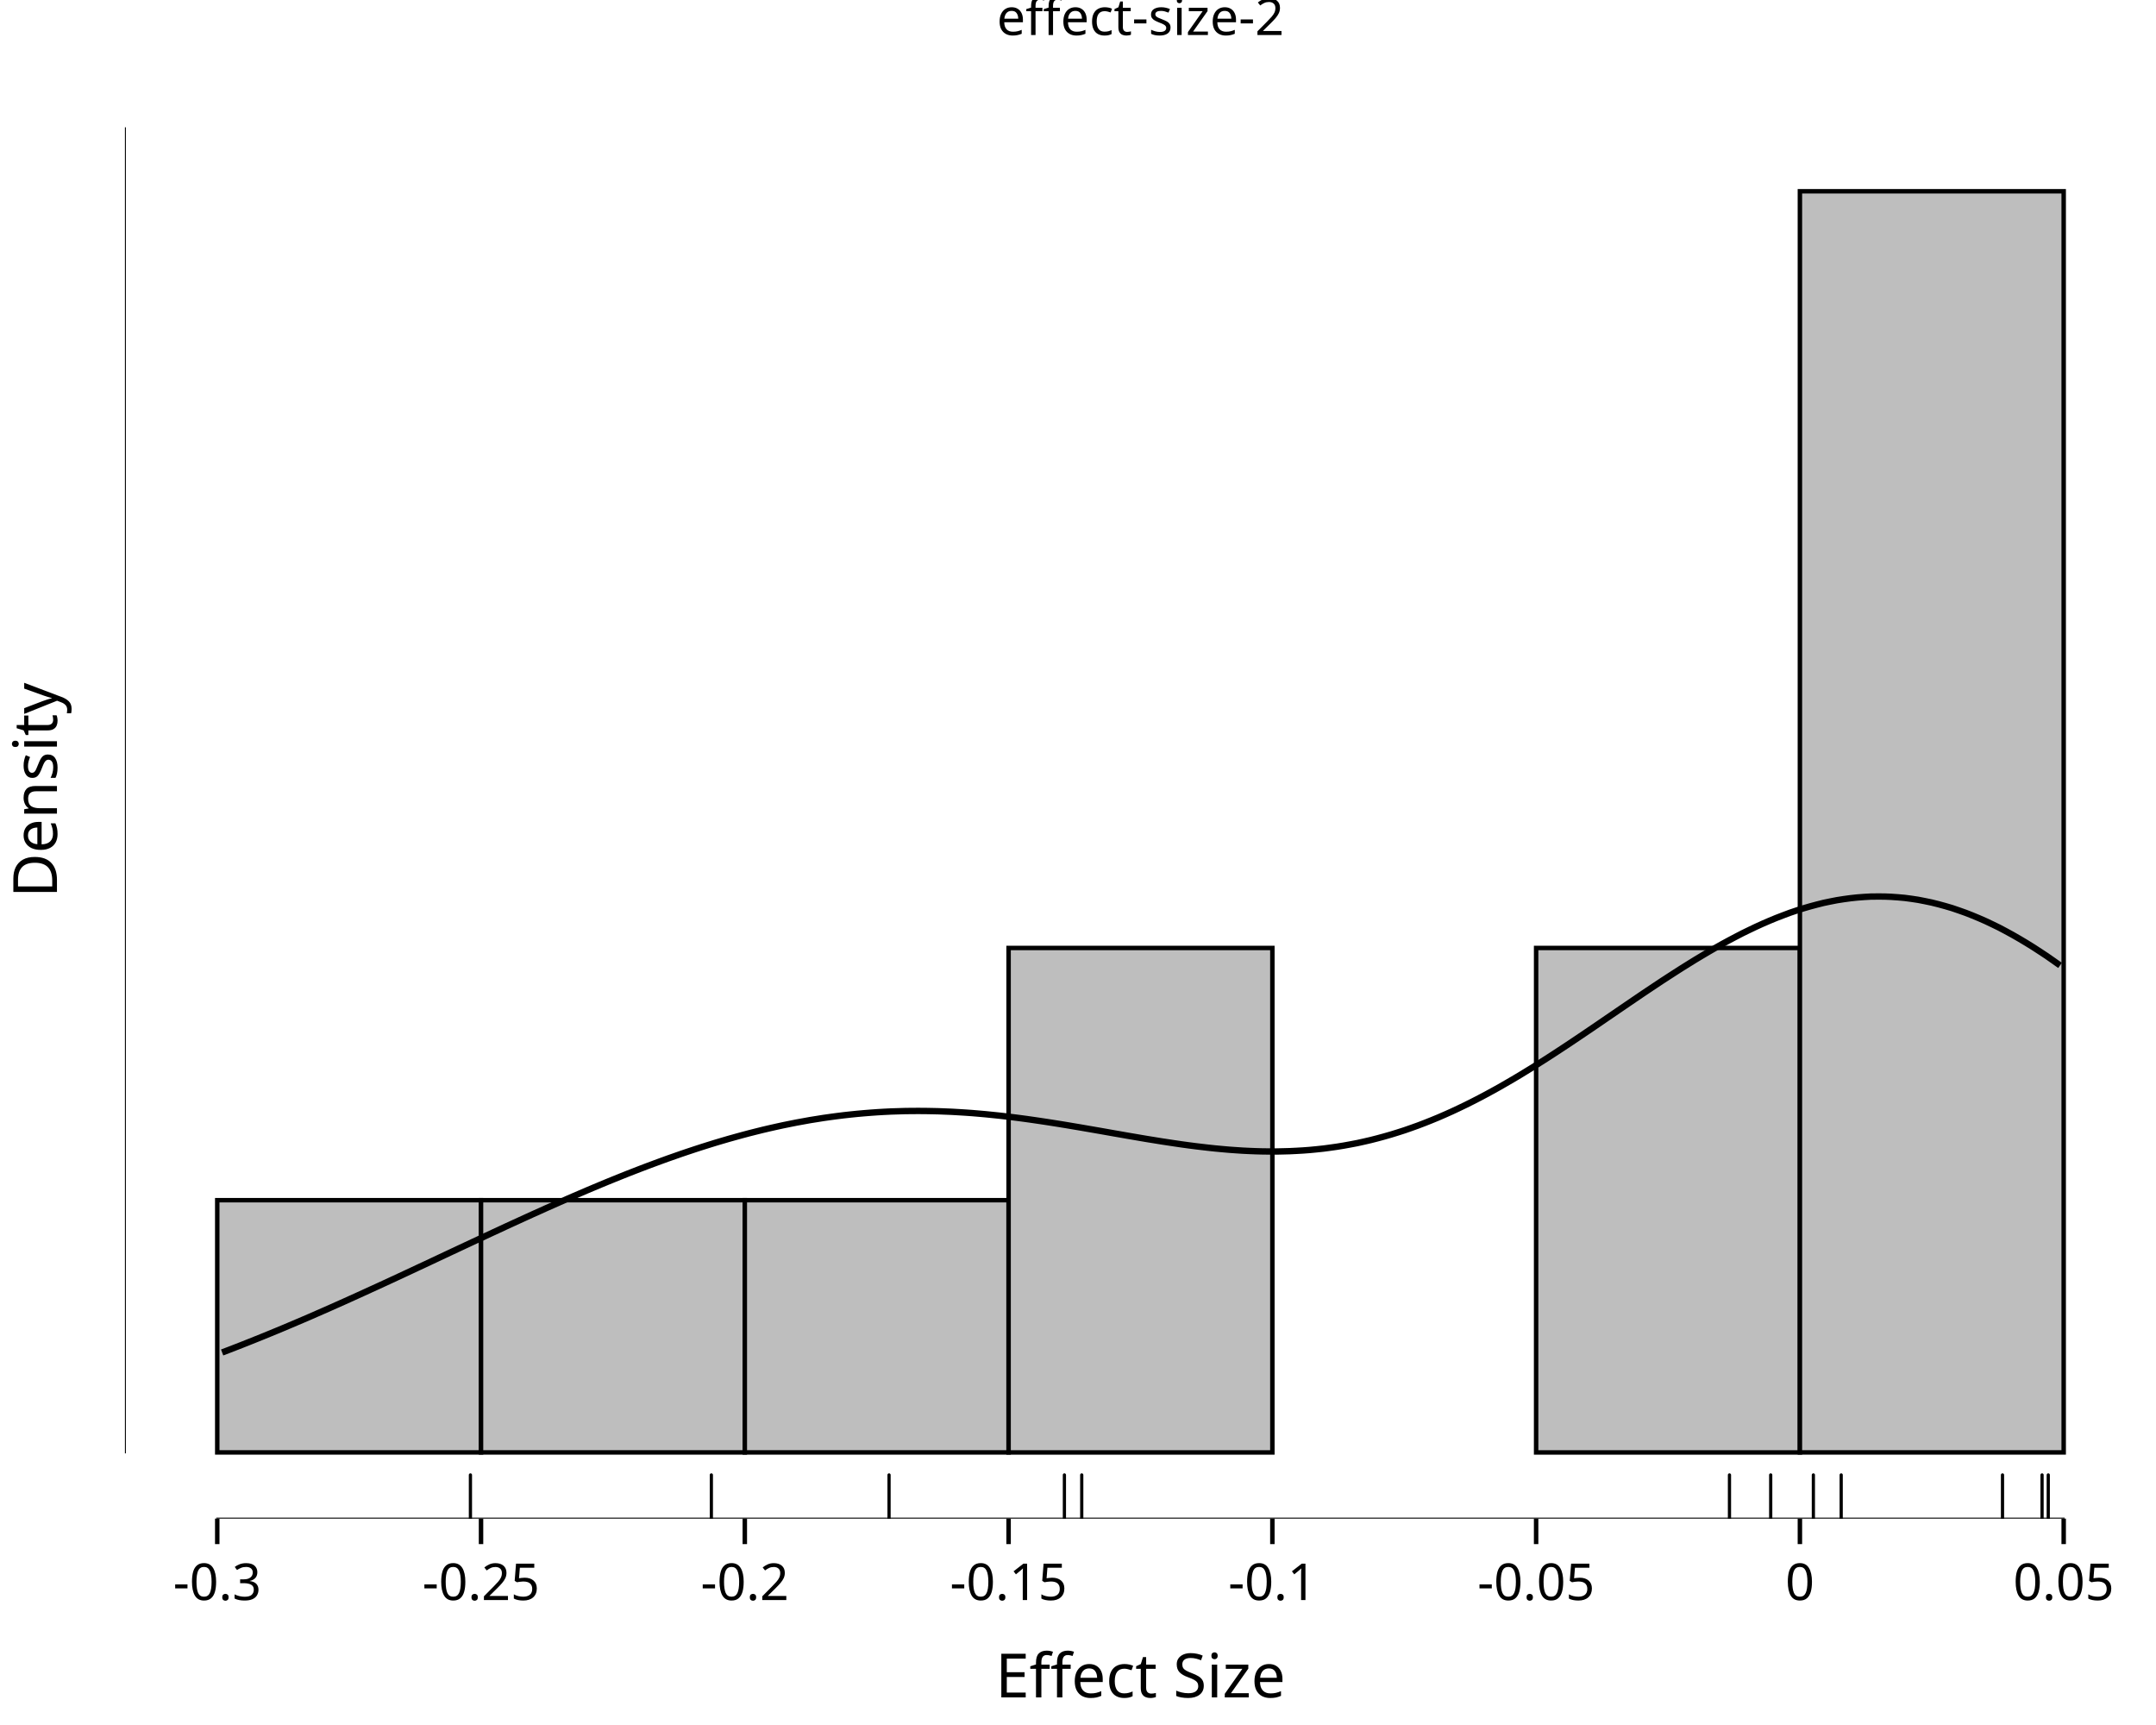
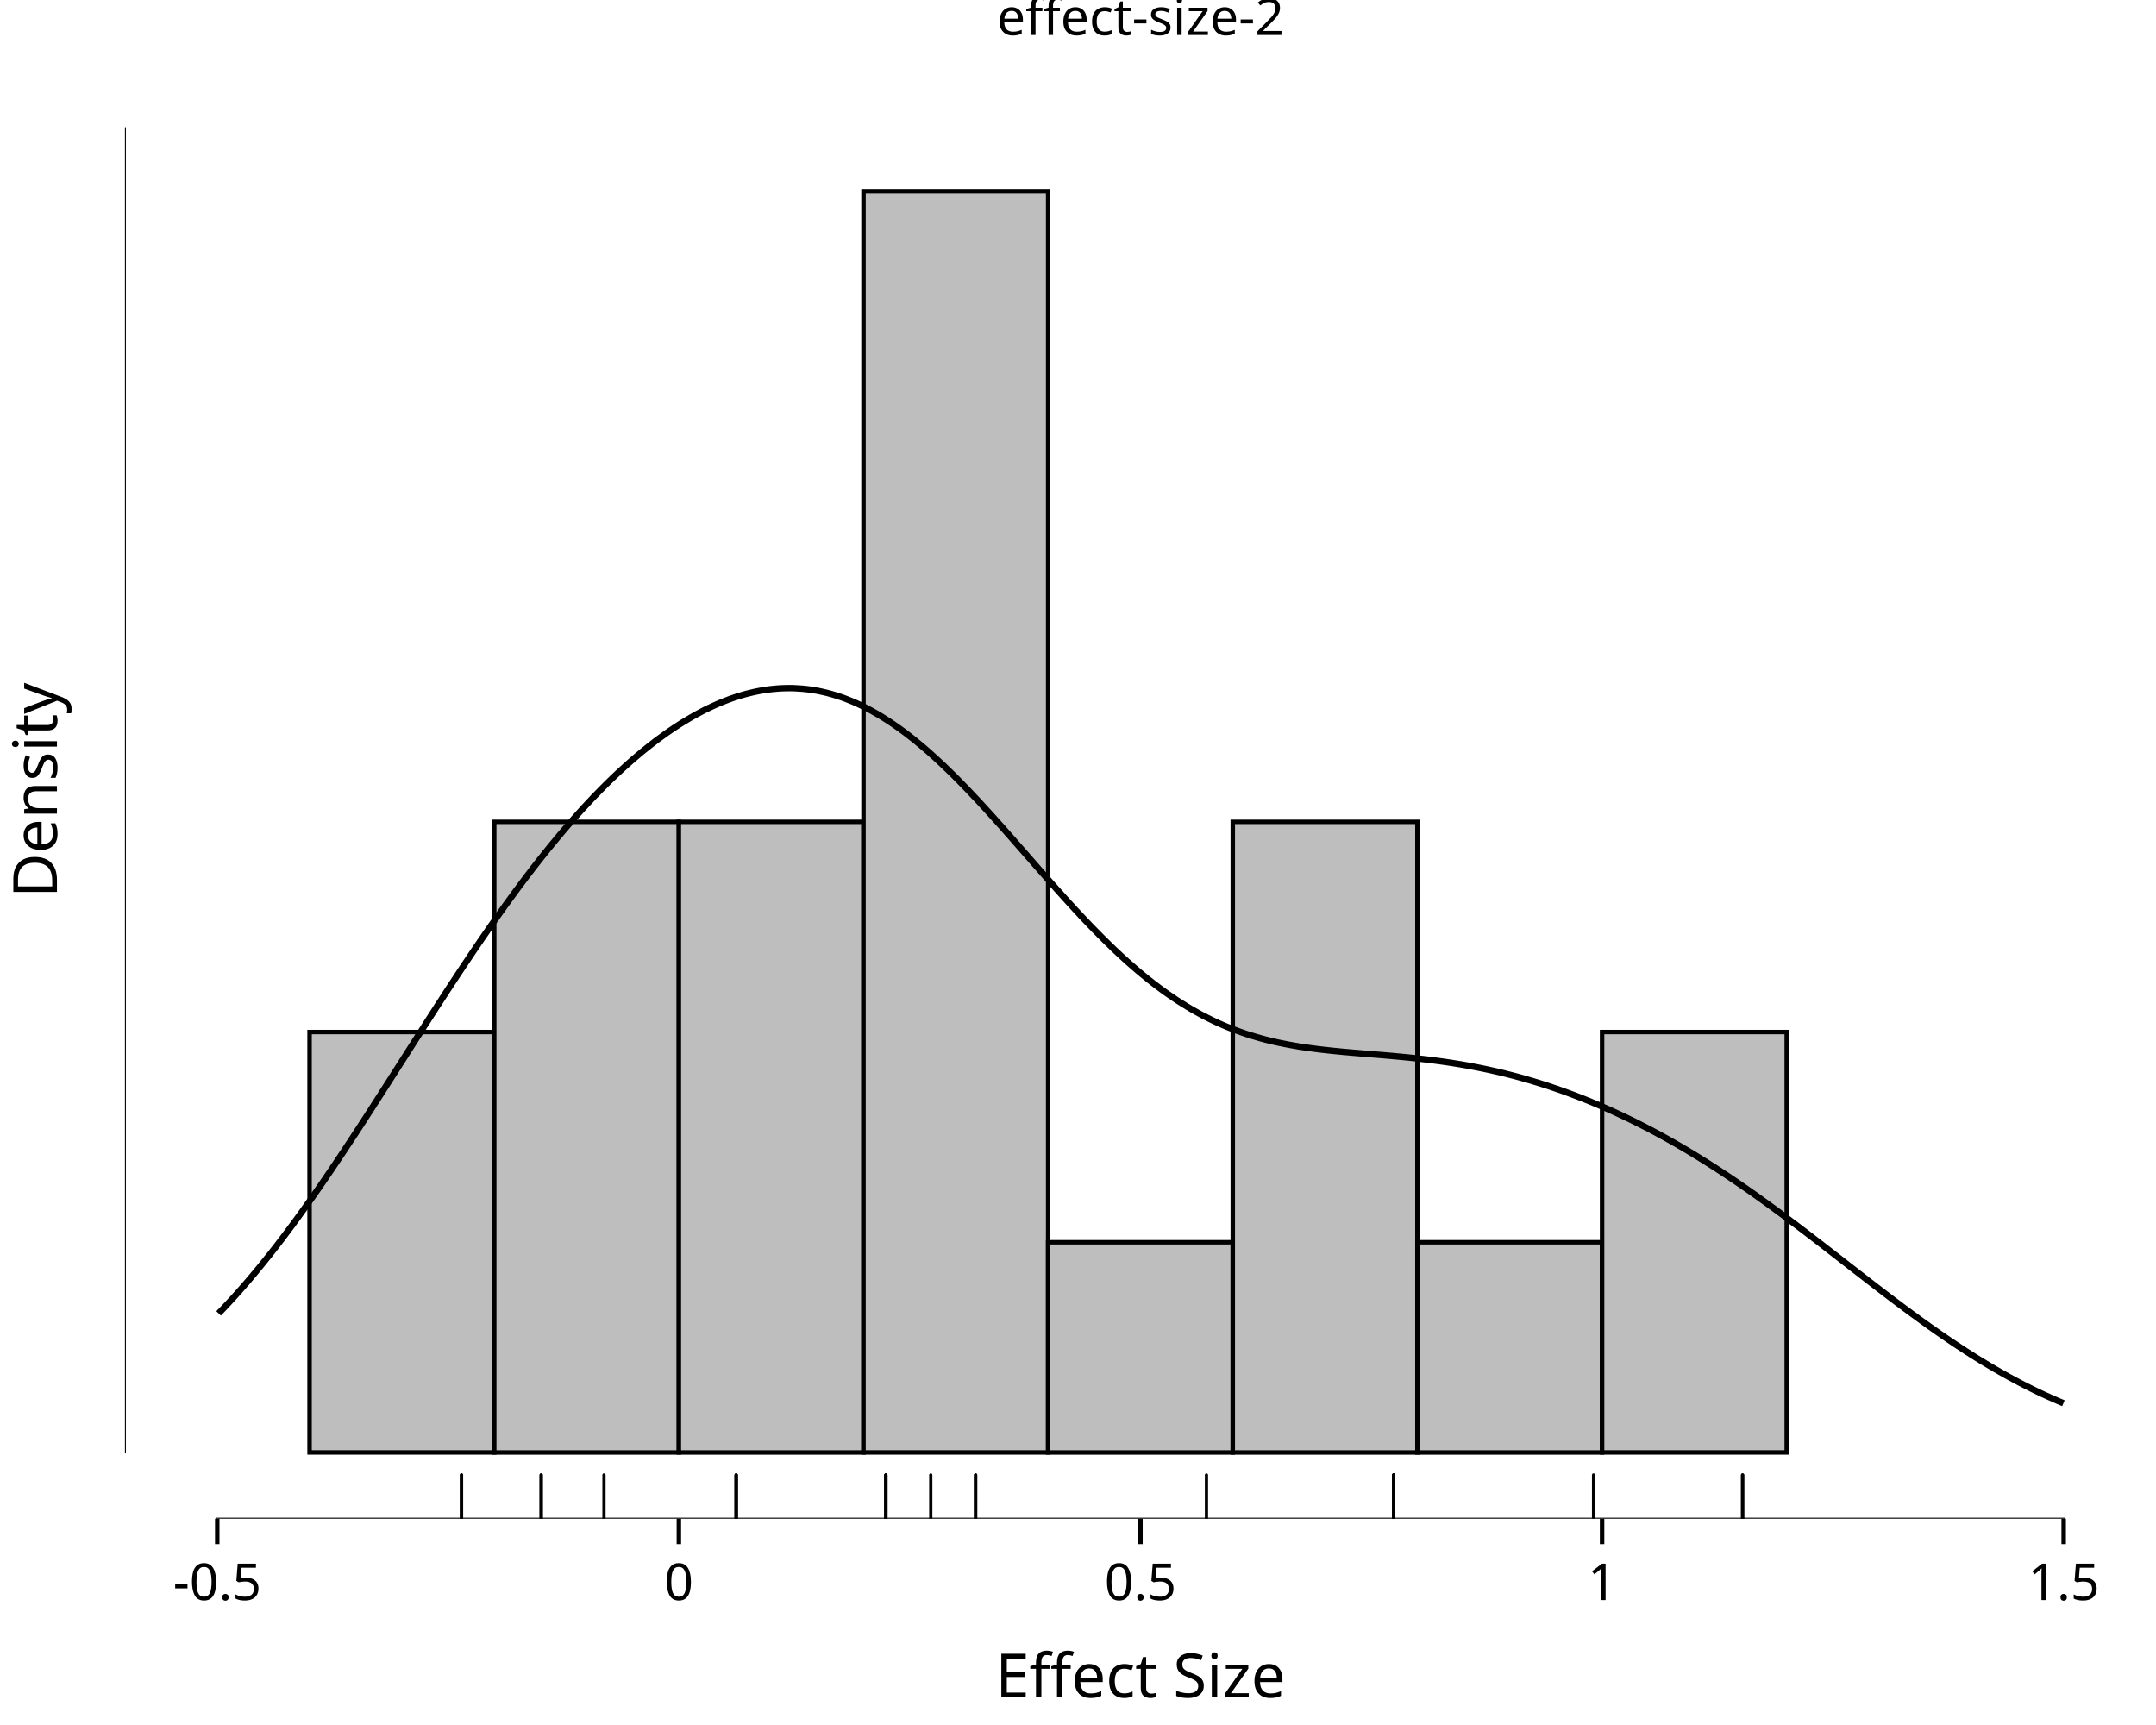
<svg xmlns="http://www.w3.org/2000/svg" class="svglite" data-engine-version="2.0" width="720.00pt" height="576.00pt" viewBox="0 0 720.00 576.00">
  <defs>
    <style type="text/css">
    .svglite line, .svglite polyline, .svglite polygon, .svglite path, .svglite rect, .svglite circle {
      fill: none;
      stroke: #000000;
      stroke-linecap: round;
      stroke-linejoin: round;
      stroke-miterlimit: 10.00;
    }
  </style>
  </defs>
  <rect width="100%" height="100%" style="stroke: none; fill: #FFFFFF;" />
  <defs>
    <clipPath id="cpMC4wMHw3MjAuMDB8MC4wMHw1NzYuMDA=">
      <rect x="0.00" y="0.00" width="720.00" height="576.00" />
    </clipPath>
  </defs>
  <g clip-path="url(#cpMC4wMHw3MjAuMDB8MC4wMHw1NzYuMDA=)">
    <rect x="0.00" y="0.00" width="720.00" height="576.00" style="stroke-width: 10.67; stroke: none;" />
  </g>
  <defs>
    <clipPath id="cpNDEuNzJ8NzIwLjAwfDIwLjcxfDUwNy4wOQ==">
      <rect x="41.72" y="20.71" width="678.28" height="486.39" />
    </clipPath>
  </defs>
  <g clip-path="url(#cpNDEuNzJ8NzIwLjAwfDIwLjcxfDUwNy4wOQ==)">
    <rect x="41.72" y="20.71" width="678.28" height="486.39" style="stroke-width: 10.67; stroke: none;" />
    <polyline points="72.55,484.99 689.17,42.82 " style="stroke-width: 1.07; stroke: none; stroke-linecap: butt;" />
-     <rect x="72.55" y="400.76" width="88.09" height="84.22" style="stroke-width: 1.49; stroke-linecap: square; stroke-linejoin: miter; fill: #BEBEBE;" />
-     <rect x="160.64" y="400.76" width="88.09" height="84.22" style="stroke-width: 1.49; stroke-linecap: square; stroke-linejoin: miter; fill: #BEBEBE;" />
-     <rect x="248.73" y="400.76" width="88.09" height="84.22" style="stroke-width: 1.49; stroke-linecap: square; stroke-linejoin: miter; fill: #BEBEBE;" />
-     <rect x="336.82" y="316.54" width="88.09" height="168.45" style="stroke-width: 1.49; stroke-linecap: square; stroke-linejoin: miter; fill: #BEBEBE;" />
-     <rect x="424.91" y="484.99" width="88.09" height="0.00" style="stroke-width: 1.49; stroke-linecap: square; stroke-linejoin: miter; fill: #BEBEBE;" />
-     <rect x="512.99" y="316.54" width="88.09" height="168.45" style="stroke-width: 1.49; stroke-linecap: square; stroke-linejoin: miter; fill: #BEBEBE;" />
-     <rect x="601.08" y="63.87" width="88.09" height="421.11" style="stroke-width: 1.49; stroke-linecap: square; stroke-linejoin: miter; fill: #BEBEBE;" />
-     <polyline points="74.18,451.61 76.44,450.75 78.69,449.88 80.95,449.00 83.21,448.10 85.46,447.20 87.72,446.29 89.97,445.37 92.23,444.44 94.49,443.50 96.74,442.55 99.00,441.59 101.26,440.63 103.51,439.66 105.77,438.67 108.03,437.68 110.28,436.69 112.54,435.68 114.80,434.68 117.05,433.66 119.31,432.64 121.57,431.61 123.82,430.58 126.08,429.55 128.34,428.51 130.59,427.47 132.85,426.42 135.11,425.37 137.36,424.32 139.62,423.26 141.88,422.21 144.13,421.15 146.39,420.09 148.64,419.03 150.90,417.97 153.16,416.91 155.41,415.86 157.67,414.80 159.93,413.75 162.18,412.69 164.44,411.64 166.70,410.60 168.95,409.55 171.21,408.51 173.47,407.48 175.72,406.45 177.98,405.42 180.24,404.41 182.49,403.39 184.75,402.39 187.01,401.39 189.26,400.40 191.52,399.42 193.78,398.45 196.03,397.48 198.29,396.53 200.55,395.58 202.80,394.65 205.06,393.73 207.32,392.82 209.57,391.92 211.83,391.04 214.08,390.17 216.34,389.31 218.60,388.47 220.85,387.64 223.11,386.82 225.37,386.03 227.62,385.24 229.88,384.48 232.14,383.73 234.39,383.00 236.65,382.29 238.91,381.59 241.16,380.92 243.42,380.26 245.68,379.63 247.93,379.01 250.19,378.41 252.45,377.84 254.70,377.28 256.96,376.75 259.22,376.24 261.47,375.75 263.73,375.29 265.99,374.84 268.24,374.43 270.50,374.02 272.76,373.66 275.01,373.30 277.27,372.98 279.52,372.68 281.78,372.40 284.04,372.15 286.29,371.92 288.55,371.72 290.81,371.54 293.06,371.38 295.32,371.25 297.58,371.14 299.83,371.07 302.09,371.00 304.35,370.97 306.60,370.96 308.86,370.97 311.12,371.01 313.37,371.06 315.63,371.15 317.89,371.24 320.14,371.37 322.40,371.51 324.66,371.67 326.91,371.86 329.17,372.06 331.43,372.29 333.68,372.52 335.94,372.78 338.19,373.05 340.45,373.34 342.71,373.64 344.96,373.96 347.22,374.29 349.48,374.63 351.73,374.98 353.99,375.34 356.25,375.71 358.50,376.09 360.76,376.47 363.02,376.86 365.27,377.25 367.53,377.64 369.79,378.04 372.04,378.44 374.30,378.83 376.56,379.23 378.81,379.61 381.07,380.00 383.33,380.38 385.58,380.74 387.84,381.11 390.10,381.45 392.35,381.79 394.61,382.12 396.87,382.43 399.12,382.72 401.38,382.99 403.63,383.25 405.89,383.49 408.15,383.70 410.40,383.90 412.66,384.06 414.92,384.21 417.17,384.32 419.43,384.41 421.69,384.47 423.94,384.49 426.20,384.50 428.46,384.45 430.71,384.39 432.97,384.28 435.23,384.15 437.48,383.98 439.74,383.76 442.00,383.52 444.25,383.22 446.51,382.90 448.77,382.53 451.02,382.12 453.28,381.69 455.54,381.19 457.79,380.67 460.05,380.09 462.30,379.48 464.56,378.83 466.82,378.13 469.07,377.41 471.33,376.62 473.59,375.81 475.84,374.95 478.10,374.05 480.36,373.12 482.61,372.14 484.87,371.13 487.13,370.07 489.38,368.99 491.64,367.86 493.90,366.70 496.15,365.51 498.41,364.28 500.67,363.03 502.92,361.73 505.18,360.42 507.44,359.08 509.69,357.70 511.95,356.32 514.21,354.89 516.46,353.46 518.72,352.00 520.98,350.52 523.23,349.04 525.49,347.53 527.74,346.02 530.00,344.49 532.26,342.96 534.51,341.42 536.77,339.87 539.03,338.33 541.28,336.79 543.54,335.25 545.80,333.71 548.05,332.18 550.31,330.66 552.57,329.16 554.82,327.66 557.08,326.19 559.34,324.73 561.59,323.29 563.85,321.88 566.11,320.48 568.36,319.13 570.62,317.79 572.88,316.49 575.13,315.22 577.39,313.99 579.65,312.80 581.90,311.63 584.16,310.53 586.42,309.45 588.67,308.43 590.93,307.45 593.18,306.52 595.44,305.65 597.70,304.80 599.95,304.04 602.21,303.32 604.47,302.66 606.72,302.06 608.98,301.49 611.24,301.02 613.49,300.58 615.75,300.23 618.01,299.92 620.26,299.68 622.52,299.51 624.78,299.38 627.03,299.36 629.29,299.37 631.55,299.46 633.80,299.62 636.06,299.82 638.32,300.12 640.57,300.46 642.83,300.90 645.09,301.37 647.34,301.93 649.60,302.55 651.85,303.21 654.11,303.98 656.37,304.78 658.62,305.66 660.88,306.60 663.14,307.59 665.39,308.66 667.65,309.76 669.91,310.96 672.16,312.19 674.42,313.49 676.68,314.84 678.93,316.23 681.19,317.70 683.45,319.19 685.70,320.76 687.96,322.36 " style="stroke-width: 2.13; stroke-linecap: butt;" />
-     <line x1="296.90" y1="507.09" x2="296.90" y2="492.50" style="stroke-width: 1.07;" />
-     <line x1="591.33" y1="507.09" x2="591.33" y2="492.50" style="stroke-width: 1.07;" />
-     <line x1="361.25" y1="507.09" x2="361.25" y2="492.50" style="stroke-width: 1.07;" />
-     <line x1="355.46" y1="507.09" x2="355.46" y2="492.50" style="stroke-width: 1.07;" />
-     <line x1="614.87" y1="507.09" x2="614.87" y2="492.50" style="stroke-width: 1.07;" />
-     <line x1="684.02" y1="507.09" x2="684.02" y2="492.50" style="stroke-width: 1.07;" />
-     <line x1="668.74" y1="507.09" x2="668.74" y2="492.50" style="stroke-width: 1.07;" />
-     <line x1="681.95" y1="507.09" x2="681.95" y2="492.50" style="stroke-width: 1.07;" />
-     <line x1="237.56" y1="507.09" x2="237.56" y2="492.50" style="stroke-width: 1.07;" />
-     <line x1="157.10" y1="507.09" x2="157.10" y2="492.50" style="stroke-width: 1.07;" />
-     <line x1="605.58" y1="507.09" x2="605.58" y2="492.50" style="stroke-width: 1.07;" />
-     <line x1="577.56" y1="507.09" x2="577.56" y2="492.50" style="stroke-width: 1.07;" />
+     <rect x="103.38" y="344.61" width="61.66" height="140.37" style="stroke-width: 1.49; stroke-linecap: square; stroke-linejoin: miter; fill: #BEBEBE;" />
+     <rect x="165.05" y="274.43" width="61.66" height="210.56" style="stroke-width: 1.49; stroke-linecap: square; stroke-linejoin: miter; fill: #BEBEBE;" />
+     <rect x="226.71" y="274.43" width="61.66" height="210.56" style="stroke-width: 1.49; stroke-linecap: square; stroke-linejoin: miter; fill: #BEBEBE;" />
+     <rect x="288.37" y="63.87" width="61.66" height="421.11" style="stroke-width: 1.49; stroke-linecap: square; stroke-linejoin: miter; fill: #BEBEBE;" />
+     <rect x="350.03" y="414.80" width="61.66" height="70.19" style="stroke-width: 1.49; stroke-linecap: square; stroke-linejoin: miter; fill: #BEBEBE;" />
+     <rect x="411.69" y="274.43" width="61.66" height="210.56" style="stroke-width: 1.49; stroke-linecap: square; stroke-linejoin: miter; fill: #BEBEBE;" />
+     <rect x="473.35" y="414.80" width="61.66" height="70.19" style="stroke-width: 1.49; stroke-linecap: square; stroke-linejoin: miter; fill: #BEBEBE;" />
+     <rect x="535.02" y="344.61" width="61.66" height="140.37" style="stroke-width: 1.49; stroke-linecap: square; stroke-linejoin: miter; fill: #BEBEBE;" />
+     <polyline points="73.00,438.56 74.63,436.87 76.26,435.13 77.88,433.37 79.51,431.56 81.13,429.71 82.76,427.84 84.38,425.92 86.01,423.97 87.63,421.98 89.26,419.96 90.89,417.91 92.51,415.82 94.14,413.70 95.76,411.55 97.39,409.37 99.01,407.17 100.64,404.92 102.26,402.66 103.89,400.37 105.52,398.05 107.14,395.71 108.77,393.34 110.39,390.96 112.02,388.55 113.64,386.13 115.27,383.69 116.89,381.22 118.52,378.75 120.15,376.26 121.77,373.76 123.40,371.25 125.02,368.72 126.65,366.19 128.27,363.66 129.90,361.11 131.52,358.57 133.15,356.02 134.78,353.47 136.40,350.92 138.03,348.37 139.65,345.83 141.28,343.29 142.90,340.76 144.53,338.23 146.15,335.72 147.78,333.21 149.40,330.71 151.03,328.23 152.66,325.76 154.28,323.31 155.91,320.87 157.53,318.45 159.16,316.05 160.78,313.67 162.41,311.31 164.03,308.97 165.66,306.65 167.29,304.36 168.91,302.09 170.54,299.85 172.16,297.63 173.79,295.44 175.41,293.28 177.04,291.14 178.66,289.04 180.29,286.96 181.92,284.91 183.54,282.90 185.17,280.92 186.79,278.96 188.42,277.05 190.04,275.15 191.67,273.30 193.29,271.48 194.92,269.69 196.55,267.94 198.17,266.21 199.80,264.54 201.42,262.89 203.05,261.27 204.67,259.70 206.30,258.15 207.92,256.66 209.55,255.19 211.18,253.75 212.80,252.37 214.43,251.00 216.05,249.69 217.68,248.41 219.30,247.16 220.93,245.97 222.55,244.80 224.18,243.68 225.80,242.60 227.43,241.55 229.06,240.56 230.68,239.59 232.31,238.67 233.93,237.80 235.56,236.95 237.18,236.18 238.81,235.43 240.43,234.72 242.06,234.07 243.69,233.44 245.31,232.88 246.94,232.36 248.56,231.88 250.19,231.46 251.81,231.07 253.44,230.74 255.06,230.46 256.69,230.21 258.32,230.04 259.94,229.89 261.57,229.81 263.19,229.78 264.82,229.78 266.44,229.87 268.07,229.98 269.69,230.15 271.32,230.38 272.95,230.65 274.57,230.99 276.20,231.37 277.82,231.81 279.45,232.30 281.07,232.83 282.70,233.44 284.32,234.09 285.95,234.79 287.58,235.55 289.20,236.34 290.83,237.21 292.45,238.12 294.08,239.07 295.70,240.09 297.33,241.14 298.95,242.25 300.58,243.41 302.21,244.60 303.83,245.86 305.46,247.14 307.08,248.48 308.71,249.85 310.33,251.26 311.96,252.73 313.58,254.22 315.21,255.75 316.83,257.32 318.46,258.90 320.09,260.54 321.71,262.20 323.34,263.88 324.96,265.60 326.59,267.32 328.21,269.09 329.84,270.86 331.46,272.65 333.09,274.46 334.72,276.28 336.34,278.12 337.97,279.96 339.59,281.81 341.22,283.67 342.84,285.52 344.47,287.38 346.09,289.24 347.72,291.09 349.35,292.93 350.97,294.77 352.60,296.60 354.22,298.41 355.85,300.22 357.47,302.00 359.10,303.77 360.72,305.52 362.35,307.24 363.98,308.95 365.60,310.62 367.23,312.27 368.85,313.89 370.48,315.48 372.10,317.06 373.73,318.58 375.35,320.08 376.98,321.54 378.61,322.96 380.23,324.36 381.86,325.71 383.48,327.03 385.11,328.31 386.73,329.54 388.36,330.75 389.98,331.90 391.61,333.02 393.23,334.11 394.86,335.14 396.49,336.15 398.11,337.11 399.74,338.03 401.36,338.92 402.99,339.75 404.61,340.56 406.24,341.33 407.86,342.06 409.49,342.76 411.12,343.41 412.74,344.03 414.37,344.62 415.99,345.18 417.62,345.71 419.24,346.19 420.87,346.66 422.49,347.10 424.12,347.50 425.75,347.89 427.37,348.24 429.00,348.57 430.62,348.89 432.25,349.17 433.87,349.45 435.50,349.70 437.12,349.93 438.75,350.15 440.38,350.36 442.00,350.55 443.63,350.73 445.25,350.90 446.88,351.06 448.50,351.22 450.13,351.36 451.75,351.51 453.38,351.64 455.01,351.78 456.63,351.91 458.26,352.05 459.88,352.18 461.51,352.31 463.13,352.45 464.76,352.59 466.38,352.74 468.01,352.89 469.64,353.05 471.26,353.21 472.89,353.38 474.51,353.56 476.14,353.75 477.76,353.95 479.39,354.15 481.01,354.37 482.64,354.60 484.26,354.84 485.89,355.10 487.52,355.36 489.14,355.64 490.77,355.93 492.39,356.24 494.02,356.56 495.64,356.89 497.27,357.24 498.89,357.60 500.52,357.97 502.15,358.36 503.77,358.77 505.40,359.19 507.02,359.62 508.65,360.07 510.27,360.54 511.90,361.02 513.52,361.51 515.15,362.02 516.78,362.54 518.40,363.09 520.03,363.64 521.65,364.21 523.28,364.80 524.90,365.40 526.53,366.02 528.15,366.65 529.78,367.30 531.41,367.96 533.03,368.64 534.66,369.33 536.28,370.04 537.91,370.76 539.53,371.50 541.16,372.26 542.78,373.03 544.41,373.81 546.04,374.61 547.66,375.43 549.29,376.26 550.91,377.10 552.54,377.97 554.16,378.84 555.79,379.73 557.41,380.64 559.04,381.56 560.67,382.50 562.29,383.45 563.92,384.41 565.54,385.39 567.17,386.39 568.79,387.40 570.42,388.42 572.04,389.46 573.67,390.51 575.29,391.57 576.92,392.65 578.55,393.74 580.17,394.84 581.80,395.96 583.42,397.08 585.05,398.22 586.67,399.37 588.30,400.54 589.92,401.71 591.55,402.89 593.18,404.08 594.80,405.28 596.43,406.49 598.05,407.71 599.68,408.93 601.30,410.16 602.93,411.40 604.55,412.64 606.18,413.89 607.81,415.14 609.43,416.40 611.06,417.66 612.68,418.92 614.31,420.18 615.93,421.44 617.56,422.71 619.18,423.97 620.81,425.23 622.44,426.49 624.06,427.75 625.69,429.00 627.31,430.25 628.94,431.50 630.56,432.73 632.19,433.97 633.81,435.19 635.44,436.41 637.07,437.62 638.69,438.81 640.32,440.00 641.94,441.18 643.57,442.35 645.19,443.51 646.82,444.65 648.44,445.78 650.07,446.89 651.69,447.99 653.32,449.08 654.95,450.15 656.57,451.21 658.20,452.25 659.82,453.27 661.45,454.28 663.07,455.26 664.70,456.24 666.32,457.19 667.95,458.12 669.58,459.04 671.20,459.94 672.83,460.82 674.45,461.68 676.08,462.52 677.70,463.34 679.33,464.15 680.95,464.93 682.58,465.70 684.21,466.43 685.83,467.16 687.46,467.87 689.08,468.55 " style="stroke-width: 2.13; stroke-linecap: butt;" />
+     <line x1="310.83" y1="507.09" x2="310.83" y2="492.50" style="stroke-width: 1.07;" />
+     <line x1="581.94" y1="507.09" x2="581.94" y2="492.50" style="stroke-width: 1.07;" />
+     <line x1="581.94" y1="507.09" x2="581.94" y2="492.50" style="stroke-width: 1.07;" />
+     <line x1="201.70" y1="507.09" x2="201.70" y2="492.50" style="stroke-width: 1.07;" />
+     <line x1="245.84" y1="507.09" x2="245.84" y2="492.50" style="stroke-width: 1.07;" />
+     <line x1="245.84" y1="507.09" x2="245.84" y2="492.50" style="stroke-width: 1.07;" />
+     <line x1="245.84" y1="507.09" x2="245.84" y2="492.50" style="stroke-width: 1.07;" />
+     <line x1="180.72" y1="507.09" x2="180.72" y2="492.50" style="stroke-width: 1.07;" />
+     <line x1="180.72" y1="507.09" x2="180.72" y2="492.50" style="stroke-width: 1.07;" />
+     <line x1="465.43" y1="507.09" x2="465.43" y2="492.50" style="stroke-width: 1.07;" />
+     <line x1="465.43" y1="507.09" x2="465.43" y2="492.50" style="stroke-width: 1.07;" />
+     <line x1="465.43" y1="507.09" x2="465.43" y2="492.50" style="stroke-width: 1.07;" />
+     <line x1="295.84" y1="507.09" x2="295.84" y2="492.50" style="stroke-width: 1.07;" />
+     <line x1="532.17" y1="507.09" x2="532.17" y2="492.50" style="stroke-width: 1.07;" />
+     <line x1="402.90" y1="507.09" x2="402.90" y2="492.50" style="stroke-width: 1.07;" />
+     <line x1="295.84" y1="507.09" x2="295.84" y2="492.50" style="stroke-width: 1.07;" />
+     <line x1="295.84" y1="507.09" x2="295.84" y2="492.50" style="stroke-width: 1.07;" />
+     <line x1="325.81" y1="507.09" x2="325.81" y2="492.50" style="stroke-width: 1.07;" />
+     <line x1="325.81" y1="507.09" x2="325.81" y2="492.50" style="stroke-width: 1.07;" />
+     <line x1="154.13" y1="507.09" x2="154.13" y2="492.50" style="stroke-width: 1.07;" />
+     <line x1="154.13" y1="507.09" x2="154.13" y2="492.50" style="stroke-width: 1.07;" />
    <line x1="72.23" y1="507.09" x2="689.49" y2="507.09" style="stroke-width: 0.64; stroke-linecap: butt;" />
    <line x1="41.72" y1="485.30" x2="41.72" y2="42.50" style="stroke-width: 0.64; stroke-linecap: butt;" />
    <rect x="41.72" y="20.71" width="678.28" height="486.39" style="stroke-width: 0.00; stroke: none;" />
  </g>
  <g clip-path="url(#cpMC4wMHw3MjAuMDB8MC4wMHw1NzYuMDA=)">
    <polyline points="41.72,507.09 41.72,20.71 " style="stroke-width: 0.00; stroke: none; stroke-linecap: butt;" />
    <polyline points="41.72,507.09 720.00,507.09 " style="stroke-width: 0.00; stroke: none; stroke-linecap: butt;" />
    <polyline points="72.55,515.60 72.55,507.09 " style="stroke-width: 1.49; stroke-linecap: butt;" />
-     <polyline points="160.64,515.60 160.64,507.09 " style="stroke-width: 1.49; stroke-linecap: butt;" />
-     <polyline points="248.73,515.60 248.73,507.09 " style="stroke-width: 1.49; stroke-linecap: butt;" />
-     <polyline points="336.82,515.60 336.82,507.09 " style="stroke-width: 1.49; stroke-linecap: butt;" />
-     <polyline points="424.91,515.60 424.91,507.09 " style="stroke-width: 1.49; stroke-linecap: butt;" />
-     <polyline points="512.99,515.60 512.99,507.09 " style="stroke-width: 1.49; stroke-linecap: butt;" />
-     <polyline points="601.08,515.60 601.08,507.09 " style="stroke-width: 1.49; stroke-linecap: butt;" />
+     <polyline points="226.71,515.60 226.71,507.09 " style="stroke-width: 1.49; stroke-linecap: butt;" />
+     <polyline points="380.86,515.60 380.86,507.09 " style="stroke-width: 1.49; stroke-linecap: butt;" />
+     <polyline points="535.02,515.60 535.02,507.09 " style="stroke-width: 1.49; stroke-linecap: butt;" />
    <polyline points="689.17,515.60 689.17,507.09 " style="stroke-width: 1.49; stroke-linecap: butt;" />
-     <text x="72.55" y="534.27" text-anchor="middle" style="font-size: 17.00px; font-family: sans;" textLength="29.29px" lengthAdjust="spacingAndGlyphs">-0.3</text>
-     <text x="160.64" y="534.27" text-anchor="middle" style="font-size: 17.00px; font-family: sans;" textLength="38.75px" lengthAdjust="spacingAndGlyphs">-0.25</text>
-     <text x="248.73" y="534.27" text-anchor="middle" style="font-size: 17.00px; font-family: sans;" textLength="29.29px" lengthAdjust="spacingAndGlyphs">-0.2</text>
-     <text x="336.82" y="534.27" text-anchor="middle" style="font-size: 17.00px; font-family: sans;" textLength="38.75px" lengthAdjust="spacingAndGlyphs">-0.15</text>
-     <text x="424.91" y="534.27" text-anchor="middle" style="font-size: 17.00px; font-family: sans;" textLength="29.29px" lengthAdjust="spacingAndGlyphs">-0.1</text>
-     <text x="512.99" y="534.27" text-anchor="middle" style="font-size: 17.00px; font-family: sans;" textLength="38.75px" lengthAdjust="spacingAndGlyphs">-0.05</text>
-     <text x="601.08" y="534.27" text-anchor="middle" style="font-size: 17.00px; font-family: sans;" textLength="9.46px" lengthAdjust="spacingAndGlyphs">0</text>
-     <text x="689.17" y="534.27" text-anchor="middle" style="font-size: 17.00px; font-family: sans;" textLength="33.09px" lengthAdjust="spacingAndGlyphs">0.05</text>
+     <text x="72.55" y="534.27" text-anchor="middle" style="font-size: 17.00px; font-family: sans;" textLength="29.29px" lengthAdjust="spacingAndGlyphs">-0.5</text>
+     <text x="226.71" y="534.27" text-anchor="middle" style="font-size: 17.00px; font-family: sans;" textLength="9.46px" lengthAdjust="spacingAndGlyphs">0</text>
+     <text x="380.86" y="534.27" text-anchor="middle" style="font-size: 17.00px; font-family: sans;" textLength="23.63px" lengthAdjust="spacingAndGlyphs">0.5</text>
+     <text x="535.02" y="534.27" text-anchor="middle" style="font-size: 17.00px; font-family: sans;" textLength="9.46px" lengthAdjust="spacingAndGlyphs">1</text>
+     <text x="689.17" y="534.27" text-anchor="middle" style="font-size: 17.00px; font-family: sans;" textLength="23.63px" lengthAdjust="spacingAndGlyphs">1.5</text>
    <text x="380.86" y="566.78" text-anchor="middle" style="font-size: 20.40px; font-family: sans;" textLength="97.53px" lengthAdjust="spacingAndGlyphs">Effect Size</text>
    <text transform="translate(19.02,263.90) rotate(-90)" text-anchor="middle" style="font-size: 20.40px; font-family: sans;" textLength="68.04px" lengthAdjust="spacingAndGlyphs">Density</text>
    <text x="380.86" y="11.70" text-anchor="middle" style="font-size: 17.00px; font-family: sans;" textLength="92.61px" lengthAdjust="spacingAndGlyphs">effect-size-2</text>
  </g>
</svg>
